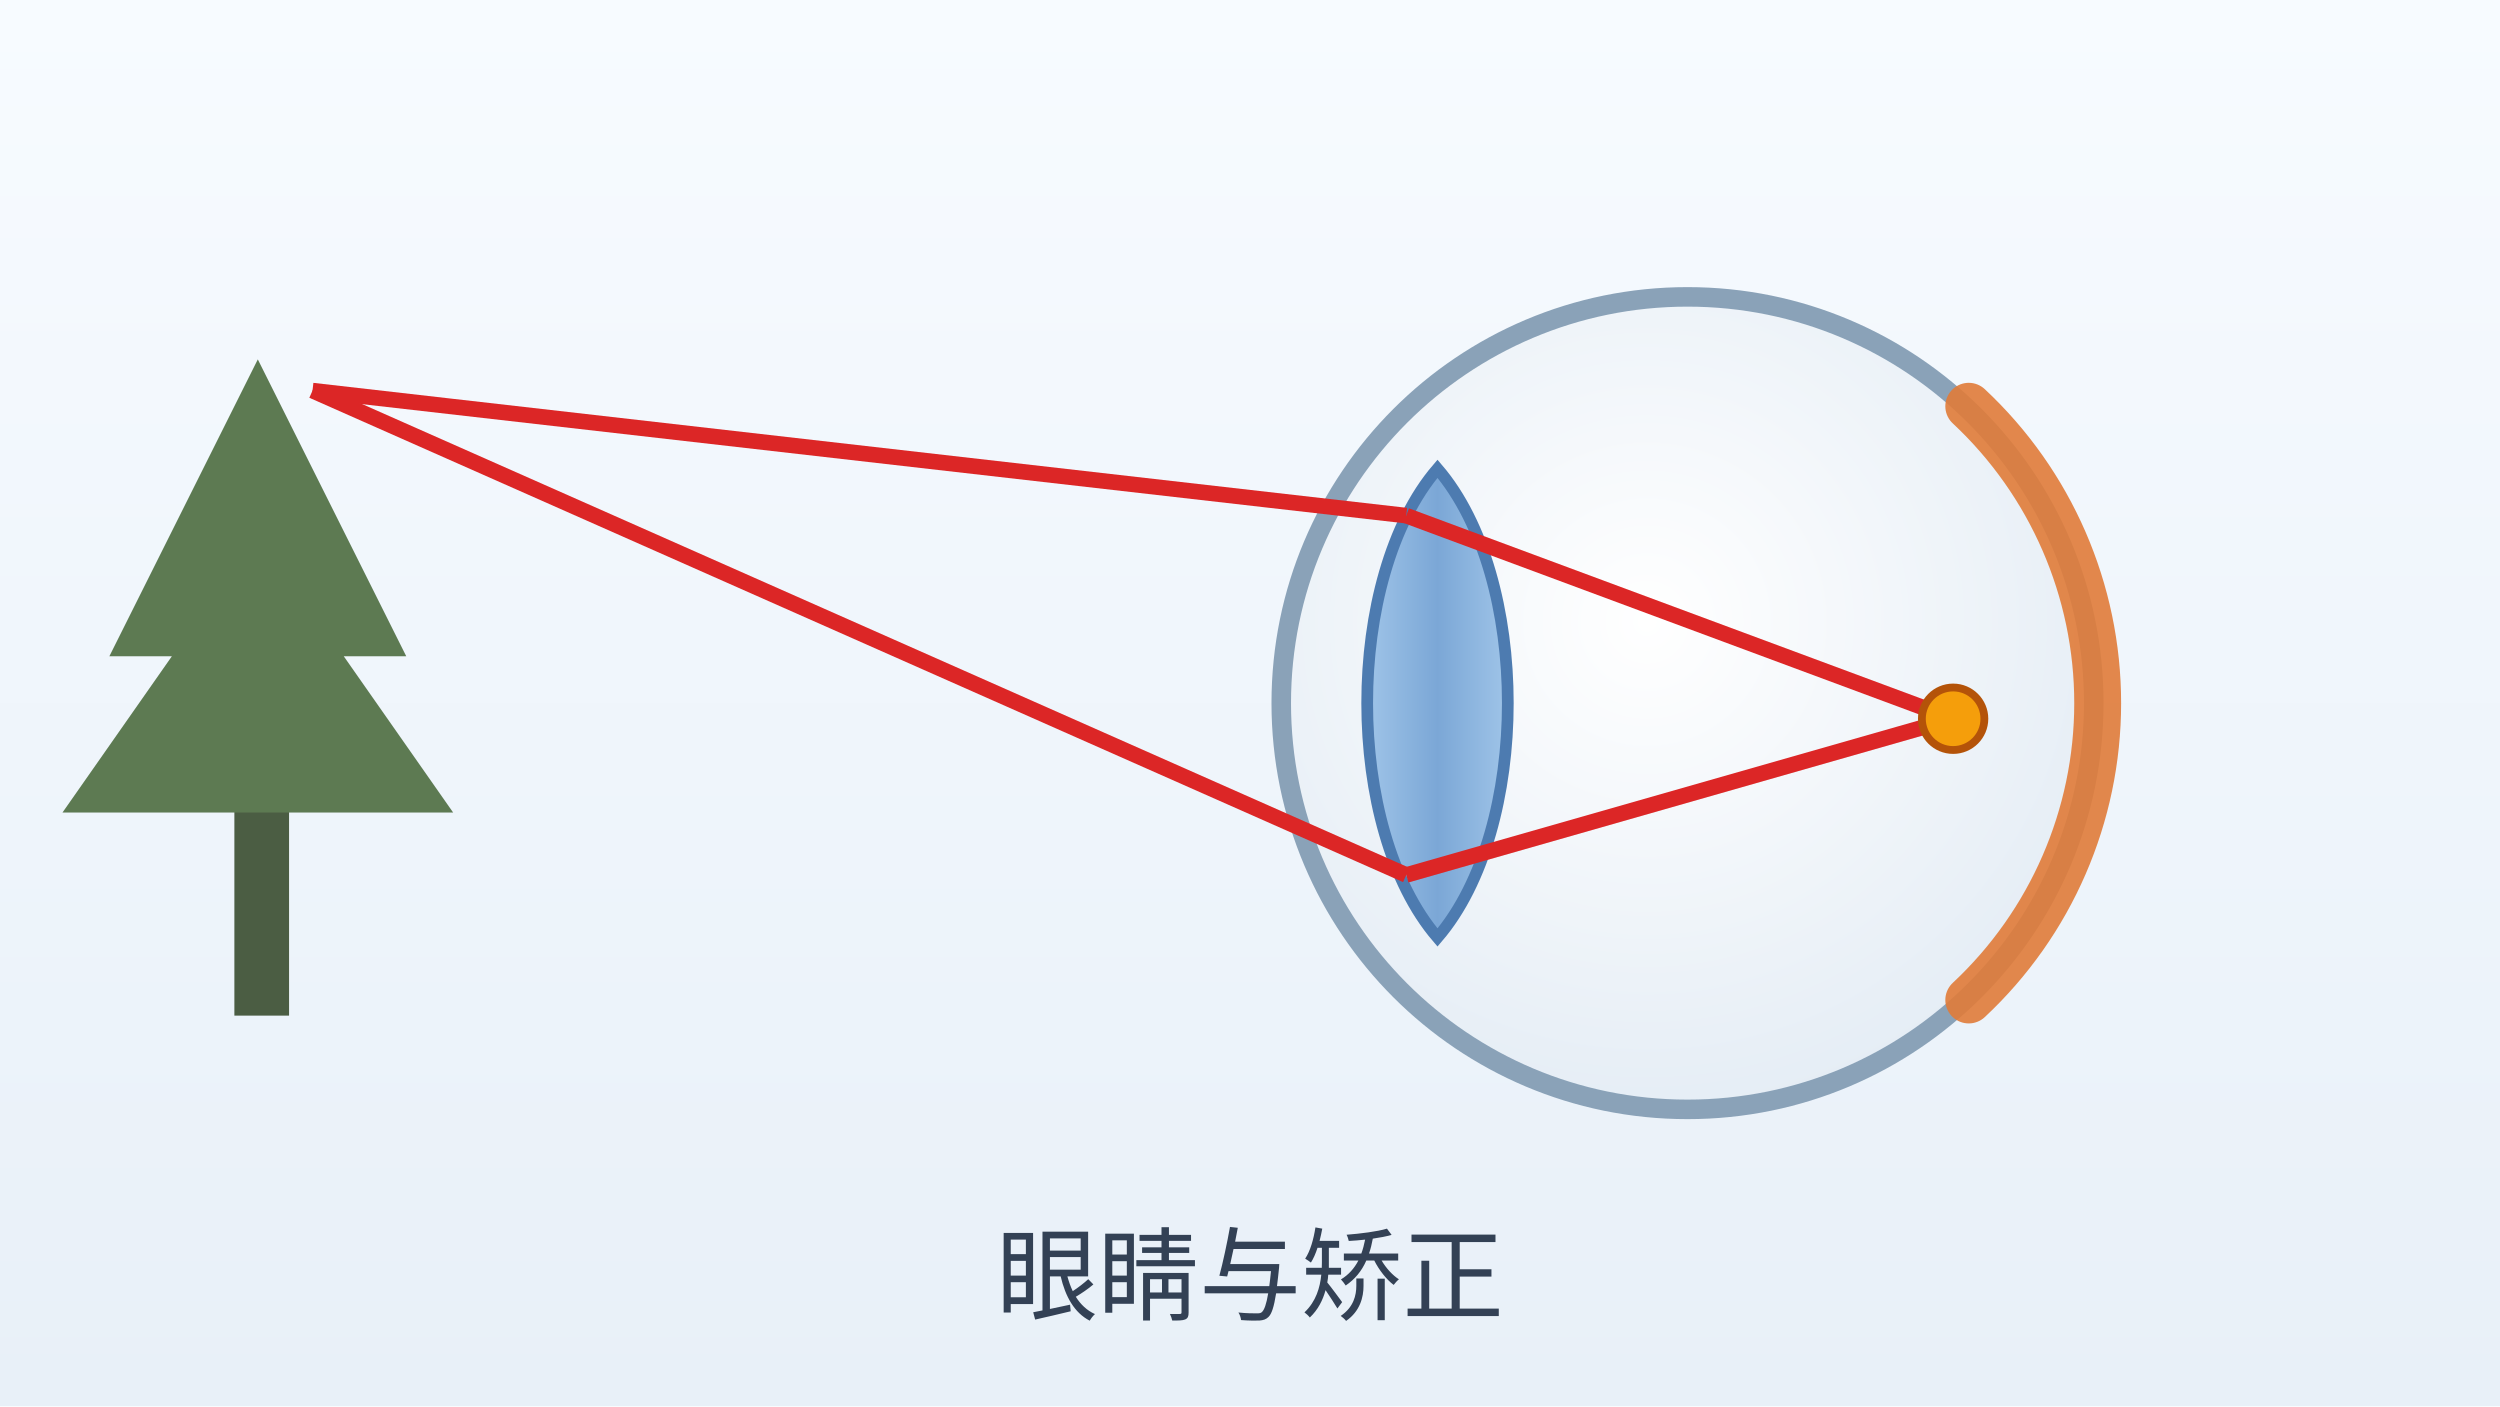
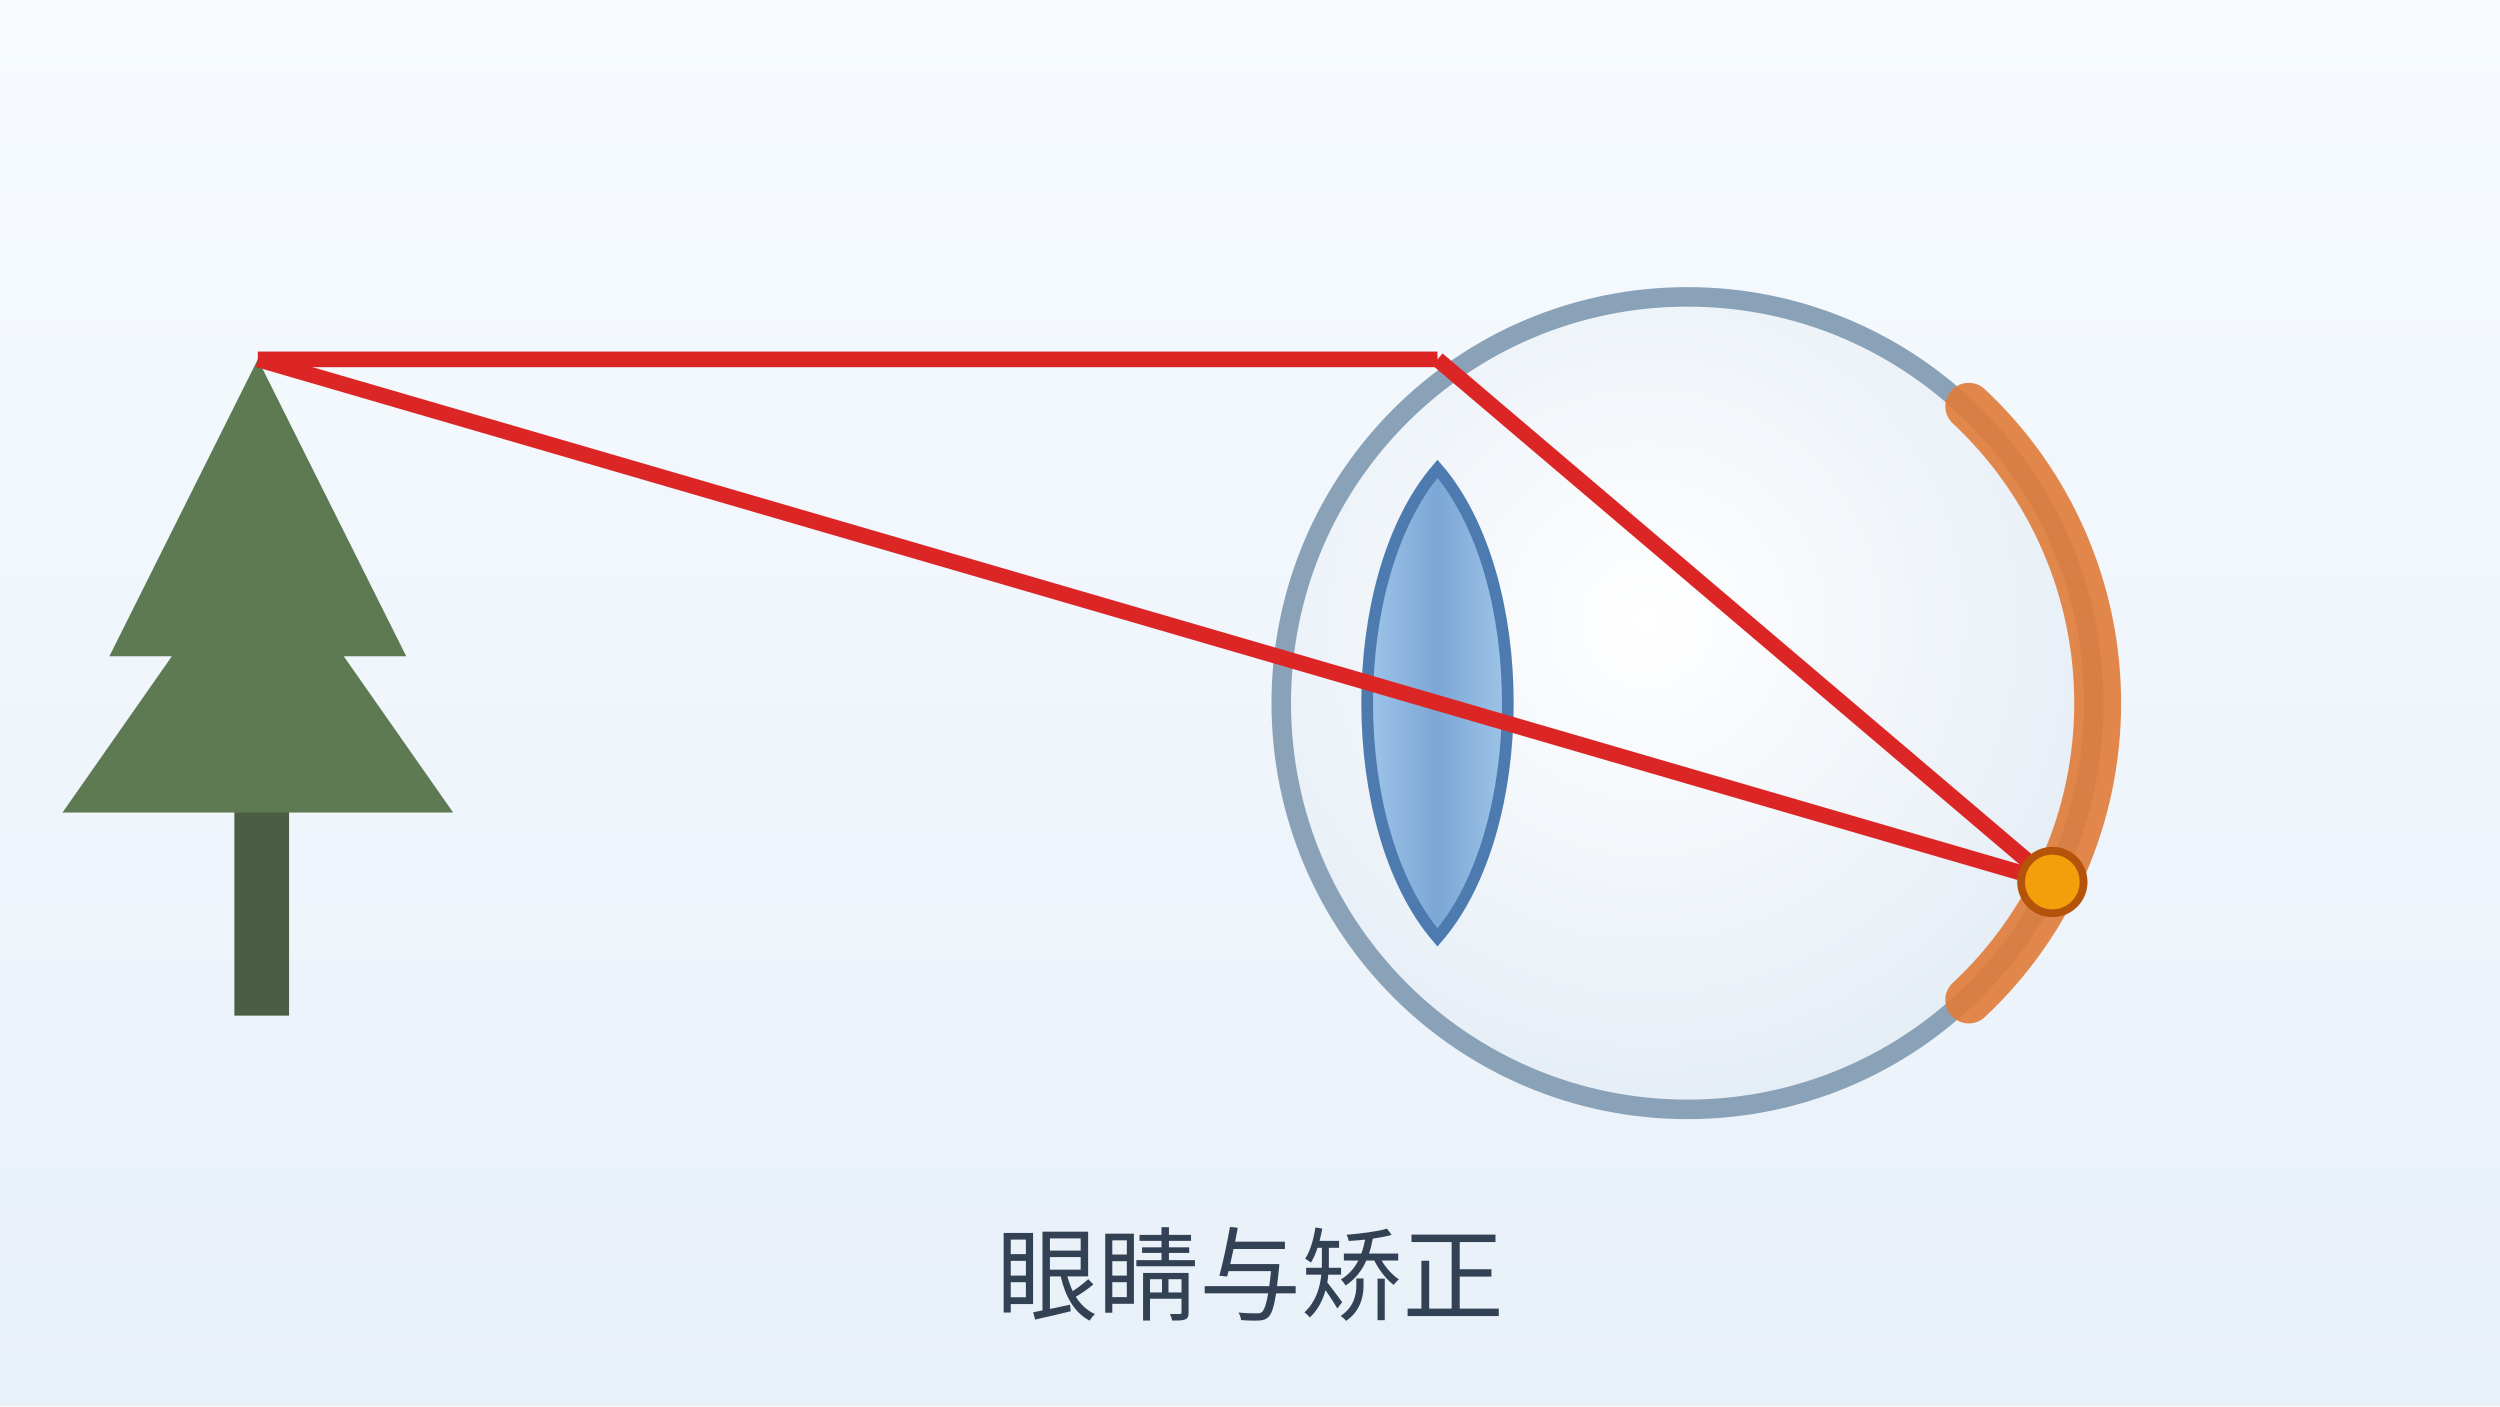
<svg xmlns="http://www.w3.org/2000/svg" viewBox="0 0 320 180">
  <defs>
    <linearGradient id="bg" x1="0" y1="0" x2="0" y2="1">
      <stop offset="0%" stop-color="#f7fbff" />
      <stop offset="100%" stop-color="#e8f0f8" />
    </linearGradient>
    <radialGradient id="eye" cx="0.45" cy="0.4" r="0.75">
      <stop offset="0%" stop-color="#ffffff" />
      <stop offset="100%" stop-color="#dfe9f3" />
    </radialGradient>
    <linearGradient id="lens" x1="0" y1="0" x2="1" y2="0">
      <stop offset="0%" stop-color="#9fc4e8" />
      <stop offset="50%" stop-color="#7ba7d6" />
      <stop offset="100%" stop-color="#9fc4e8" />
    </linearGradient>
  </defs>
  <rect width="320" height="180" fill="url(#bg)" />
  <rect x="30" y="96" width="7" height="34" fill="#4b5d43" />
  <path d="M33 46 L52 84 L44 84 L58 104 L8 104 L22 84 L14 84 Z" fill="#5d7a52" />
  <circle cx="216" cy="90" r="52" fill="url(#eye)" stroke="#8aa2b8" stroke-width="2.5" />
  <path d="M252 52 A52 52 0 0 1 252 128" fill="none" stroke="#e07b39" stroke-width="6" stroke-linecap="round" opacity="0.9" />
  <path d="M184 60 C172 74 172 106 184 120 C196 106 196 74 184 60 Z" fill="url(#lens)" stroke="#4d7bb0" stroke-width="1.5" />
  <g stroke="#dc2626" stroke-width="2" fill="none">
-     <line x1="40" y1="50" x2="180" y2="66" />
-     <line x1="180" y1="66" x2="250" y2="92" />
-     <line x1="40" y1="50" x2="180" y2="112" />
-     <line x1="180" y1="112" x2="250" y2="92" />
+     <line x1="33" y1="46" x2="184" y2="46" />
+     <line x1="184" y1="46" x2="262.7" y2="112.9" />
+     <line x1="33" y1="46" x2="262.7" y2="112.9" />
  </g>
-   <circle cx="250" cy="92" r="4" fill="#f59e0b" stroke="#b45309" stroke-width="1" />
+   <circle cx="262.7" cy="112.9" r="4" fill="#f59e0b" stroke="#b45309" stroke-width="1" />
  <text x="160" y="168" text-anchor="middle" font-size="13" fill="#334155" font-family="Arial,sans-serif">眼睛与矫正</text>
</svg>
